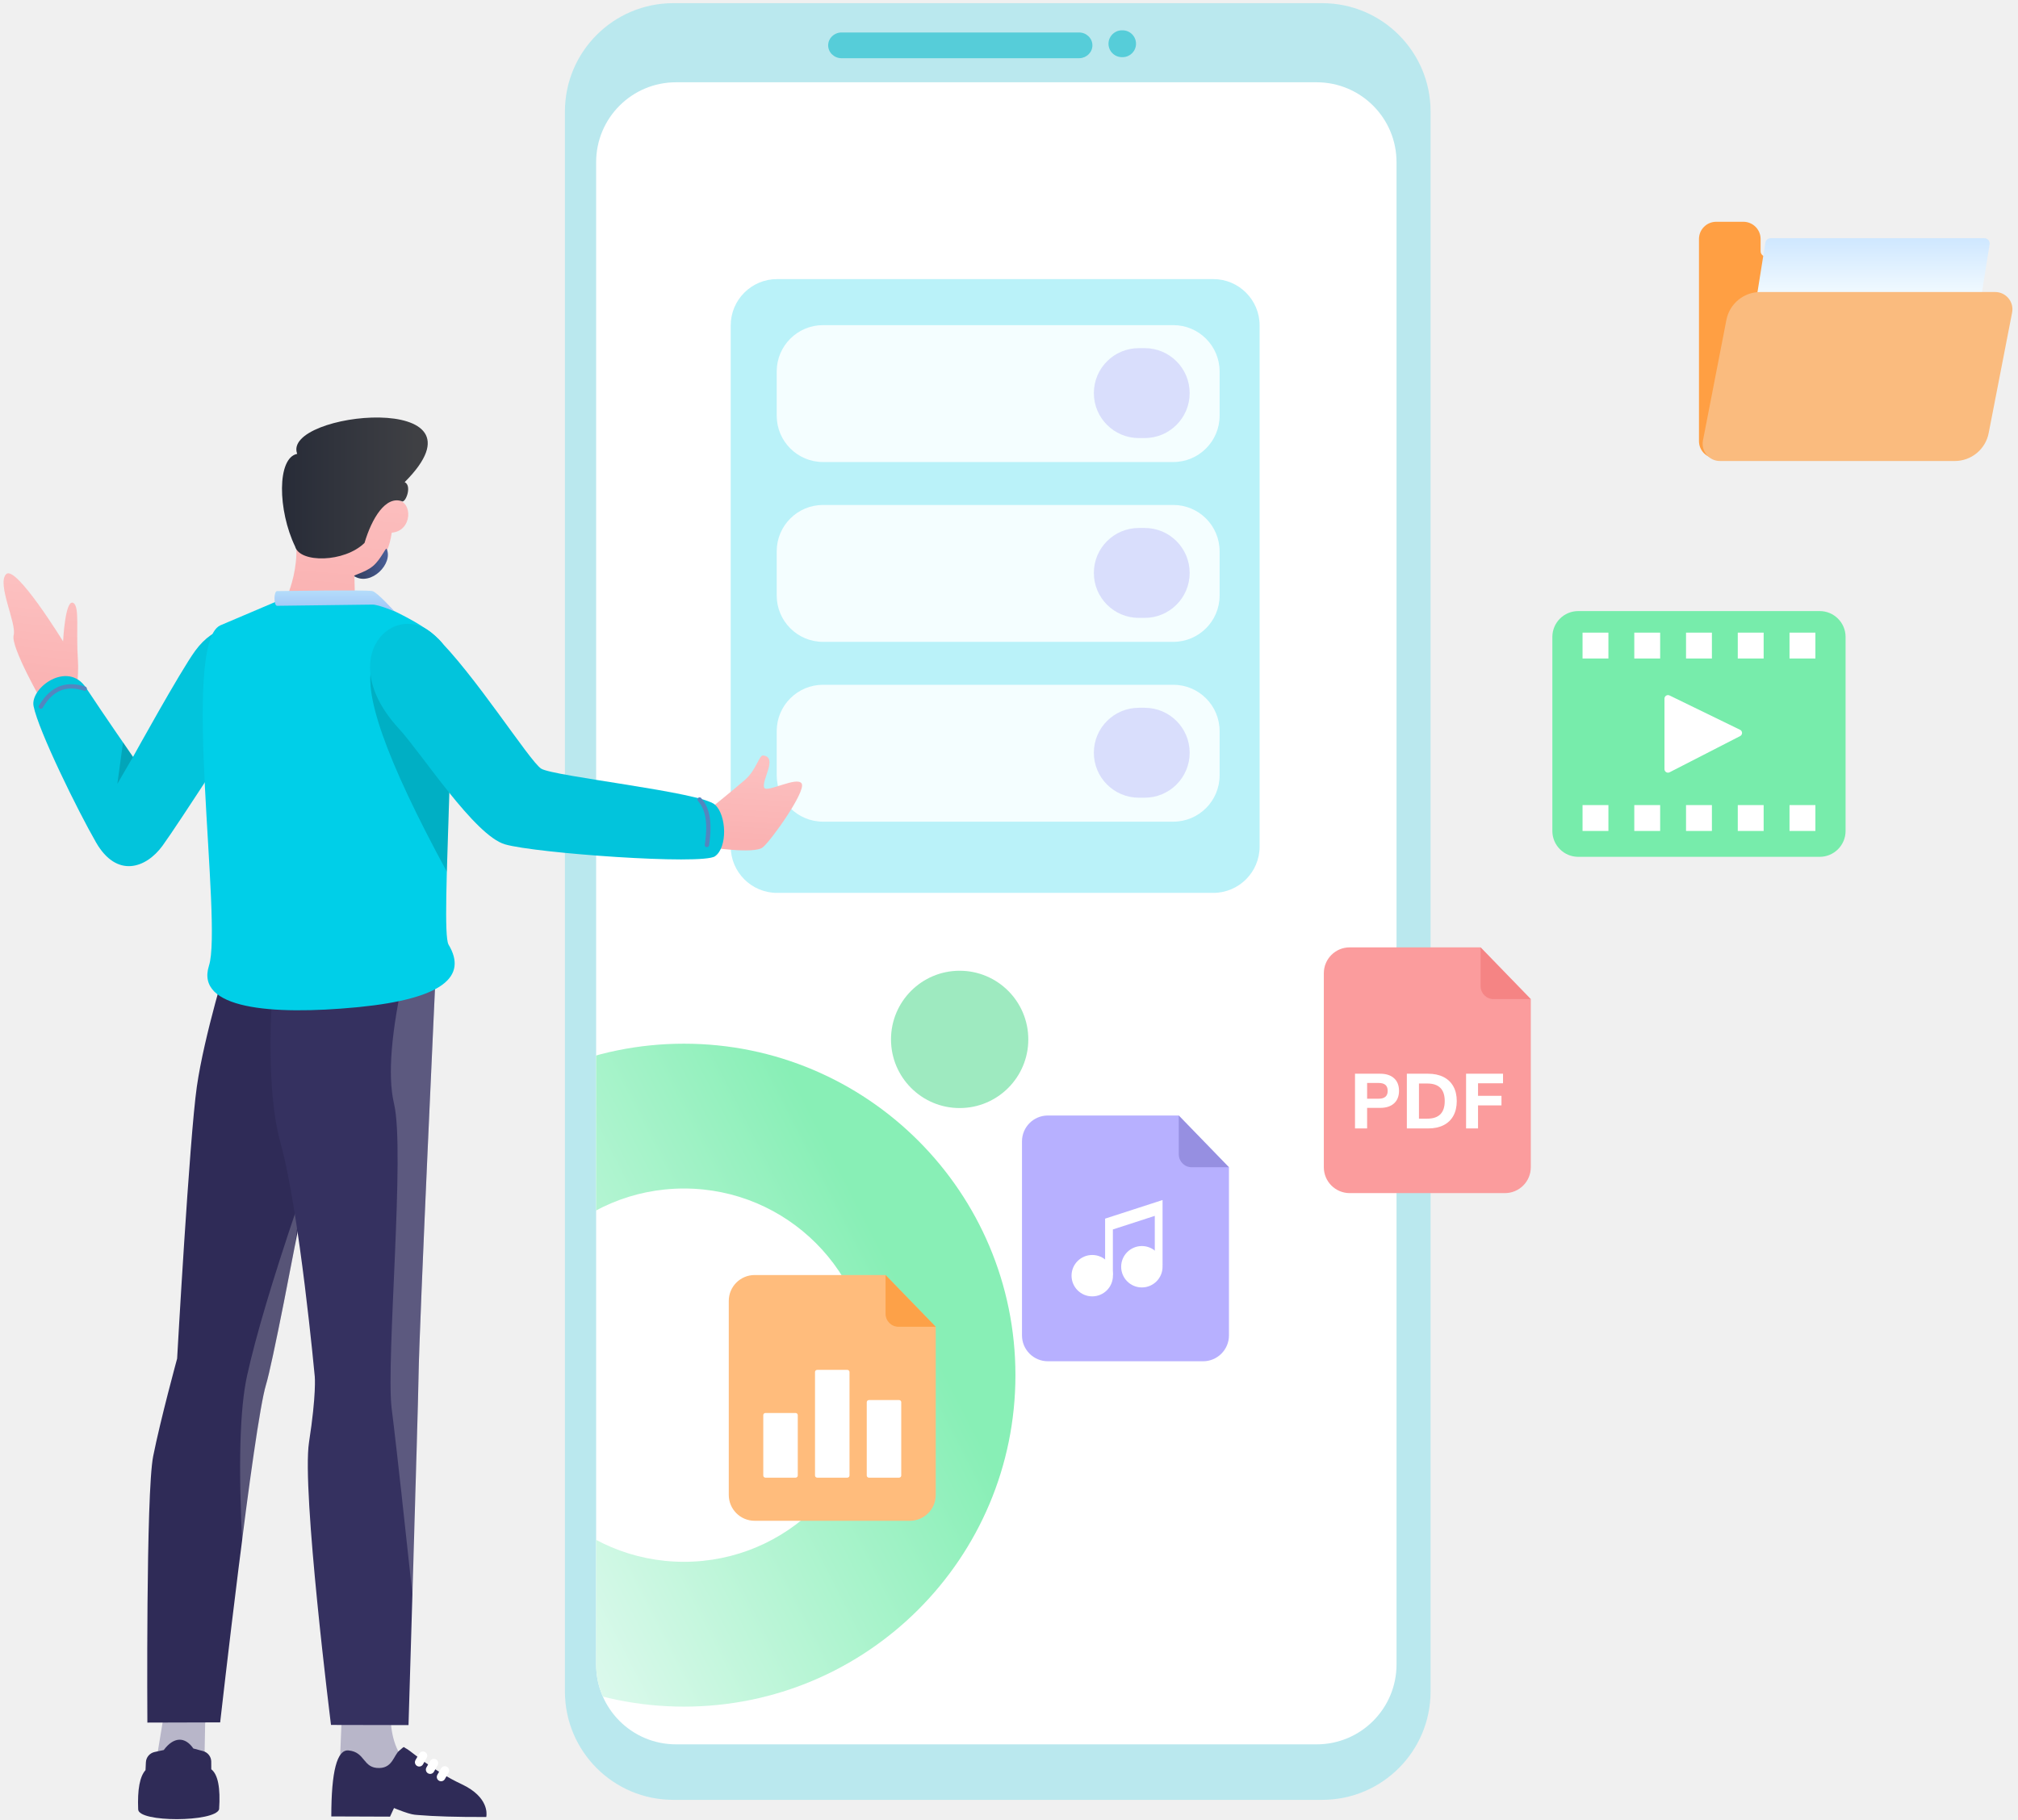
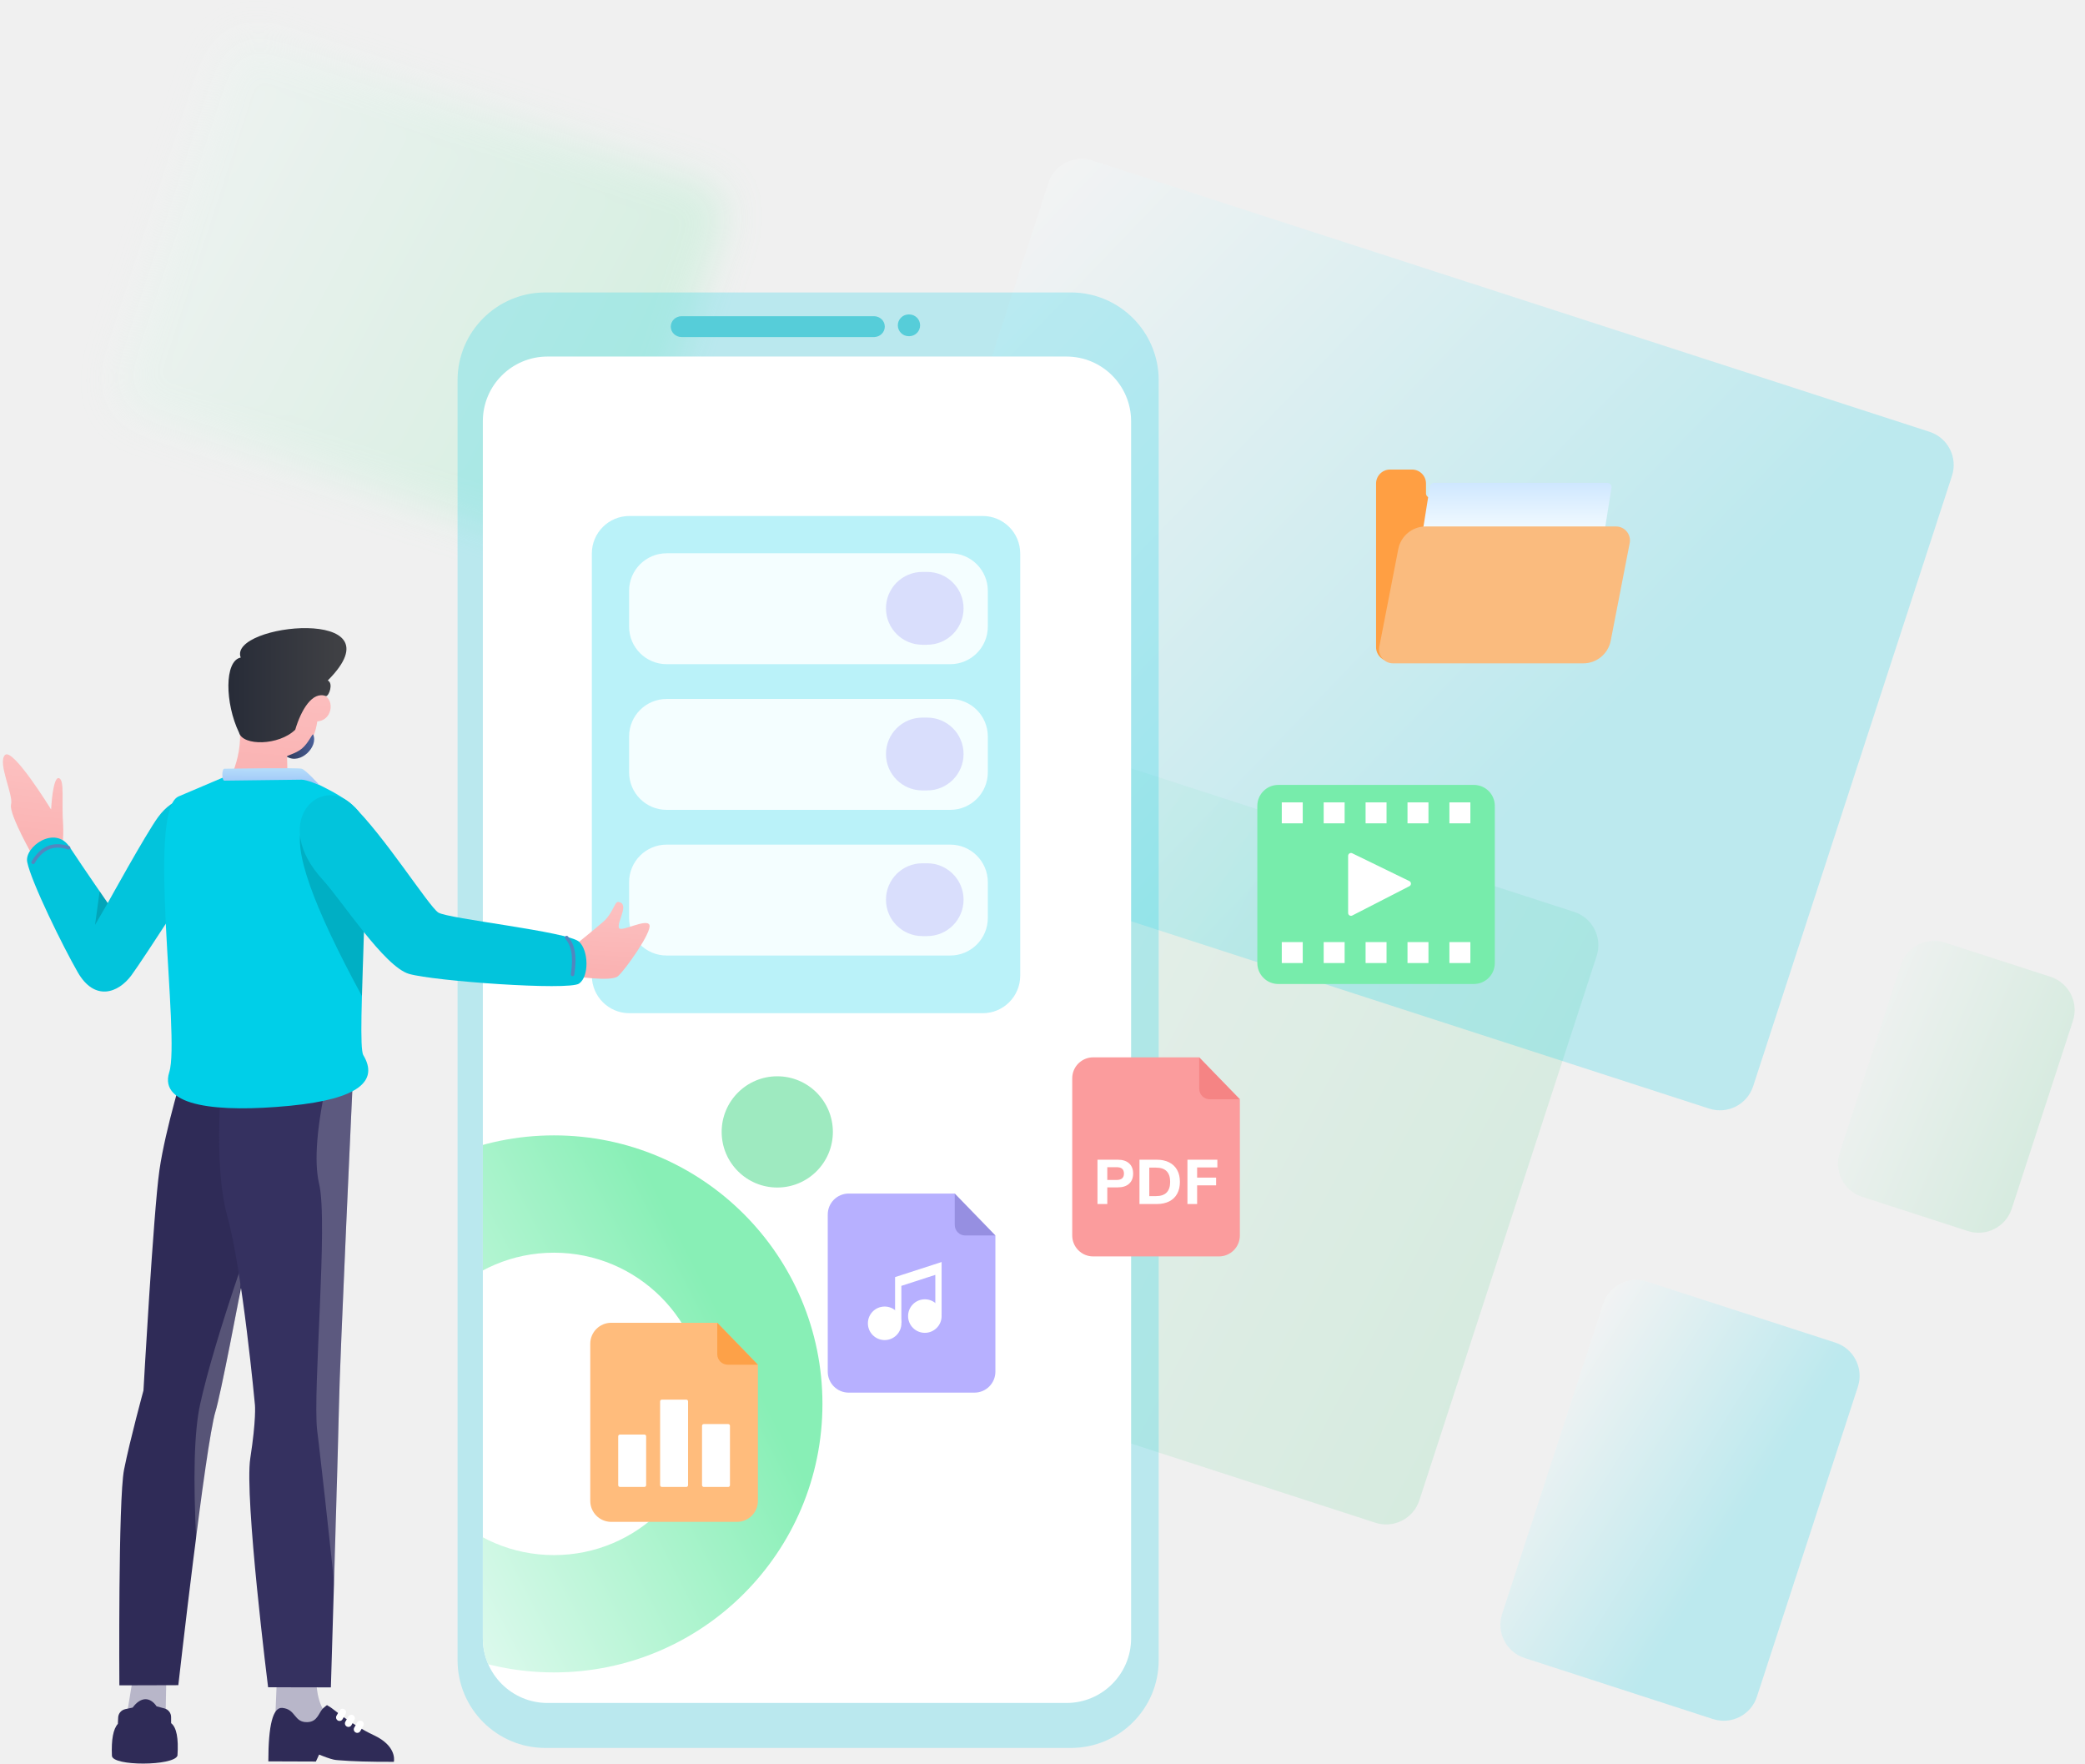
- <svg xmlns="http://www.w3.org/2000/svg" width="468" height="422" viewBox="0 0 468 422" fill="none">
-   <path fill-rule="evenodd" clip-rule="evenodd" d="M131.012 25.871C131.012 11.988 142.266 0.734 156.149 0.734H306.633C320.516 0.734 331.77 11.988 331.77 25.871V392.328C331.77 406.211 320.516 417.465 306.633 417.465H156.149C142.266 417.465 131.012 406.211 131.012 392.328V25.871Z" fill="#00CFE8" fill-opacity="0.225" />
-   <path fill-rule="evenodd" clip-rule="evenodd" d="M138.252 37.606C138.252 27.377 146.545 19.084 156.774 19.084H305.349C315.579 19.084 323.871 27.377 323.871 37.606V386.067C323.871 396.296 315.579 404.589 305.349 404.589H156.774C146.545 404.589 138.252 396.296 138.252 386.067V37.606Z" fill="white" />
-   <mask id="mask0_13_3485" style="mask-type:luminance" maskUnits="userSpaceOnUse" x="138" y="19" width="186" height="386">
-     <path fill-rule="evenodd" clip-rule="evenodd" d="M138.252 37.606C138.252 27.377 146.545 19.084 156.774 19.084H305.349C315.579 19.084 323.871 27.377 323.871 37.606V386.067C323.871 396.296 315.579 404.589 305.349 404.589H156.774C146.545 404.589 138.252 396.296 138.252 386.067V37.606Z" fill="white" />
-   </mask>
-   <g mask="url(#mask0_13_3485)">
-     <ellipse cx="222.556" cy="241.082" rx="15.921" ry="15.924" fill="#68DE9E" fill-opacity="0.642" />
-     <path fill-rule="evenodd" clip-rule="evenodd" d="M158.623 242.077C201.076 242.077 235.491 276.498 235.491 318.958C235.491 361.418 201.076 395.839 158.623 395.839C116.171 395.839 81.756 361.418 81.756 318.958C81.756 276.498 116.171 242.077 158.623 242.077ZM158.623 275.666C134.718 275.666 115.339 295.048 115.339 318.958C115.339 342.868 134.718 362.25 158.623 362.25C182.529 362.25 201.908 342.868 201.908 318.958C201.908 295.048 182.529 275.666 158.623 275.666Z" fill="url(#paint0_linear_13_3485)" />
+ <svg xmlns="http://www.w3.org/2000/svg" width="597" height="505" viewBox="0 0 597 505" fill="none">
+   <g id="Illustration">
+     <g id="Shape">
+       <path id="Rectangle" opacity="0.129" fill-rule="evenodd" clip-rule="evenodd" d="M224.05 198.13C225.759 192.885 231.393 190.014 236.641 191.715L450.751 261.103C456.011 262.807 458.889 268.456 457.176 273.713L406.404 429.567C404.696 434.813 399.061 437.684 393.813 435.983L179.703 366.595C174.444 364.89 171.565 359.241 173.278 353.984L224.05 198.13Z" fill="url(#paint0_linear_13_3478)" />
+       <path id="Rectangle_2" opacity="0.216" fill-rule="evenodd" clip-rule="evenodd" d="M300.198 52.366C301.907 47.12 307.541 44.25 312.79 45.95L552.488 123.631C557.747 125.335 560.626 130.984 558.913 136.241L501.983 311C500.274 316.246 494.64 319.116 489.392 317.416L249.693 239.735C244.434 238.031 241.555 232.382 243.268 227.125L300.198 52.366Z" fill="url(#paint1_linear_13_3478)" />
+       <g id="Rectangle_3" opacity="0.227" filter="url(#filter0_f_13_3478)">
+         <path fill-rule="evenodd" clip-rule="evenodd" d="M63.116 17.796C64.825 12.551 70.459 9.68 75.707 11.381L200.733 51.898C205.992 53.603 208.871 59.252 207.158 64.509L178.249 153.25C176.54 158.496 170.906 161.367 165.658 159.666L40.633 119.148C35.373 117.444 32.495 111.795 34.207 106.538L63.116 17.796Z" fill="url(#paint2_linear_13_3478)" />
+       </g>
+       <path id="Rectangle_4" opacity="0.216" fill-rule="evenodd" clip-rule="evenodd" d="M459.009 373.355C460.718 368.11 466.352 365.239 471.6 366.94L525.548 384.423C530.807 386.128 533.685 391.777 531.973 397.033L503.064 485.775C501.355 491.021 495.721 493.891 490.473 492.191L436.525 474.707C431.266 473.003 428.387 467.354 430.1 462.097L459.009 373.355Z" fill="url(#paint3_linear_13_3478)" />
+       <path id="Rectangle_5" opacity="0.129" fill-rule="evenodd" clip-rule="evenodd" d="M544.273 276.284C545.982 271.038 551.616 268.168 556.864 269.869L587.119 279.673C592.379 281.378 595.257 287.027 593.544 292.284L576.029 346.051C574.32 351.297 568.686 354.168 563.438 352.467L533.183 342.662C527.923 340.957 525.045 335.308 526.757 330.052L544.273 276.284Z" fill="url(#paint4_linear_13_3478)" />
+     </g>
+     <g id="Cloud Storage">
+       <g id="Phone1">
+         <path id="Rectangle_6" fill-rule="evenodd" clip-rule="evenodd" d="M131.012 108.871C131.012 94.988 142.266 83.734 156.149 83.734H306.633C320.516 83.734 331.77 94.988 331.77 108.871V475.328C331.77 489.211 320.516 500.465 306.633 500.465H156.149C142.266 500.465 131.012 489.211 131.012 475.328V108.871Z" fill="#00CFE8" fill-opacity="0.225" />
+         <g id="Group 52">
+           <path id="Rectangle_7" fill-rule="evenodd" clip-rule="evenodd" d="M138.252 120.606C138.252 110.377 146.545 102.084 156.774 102.084H305.349C315.579 102.084 323.871 110.377 323.871 120.606V469.067C323.871 479.296 315.579 487.589 305.349 487.589H156.774C146.545 487.589 138.252 479.296 138.252 469.067V120.606Z" fill="white" />
+           <mask id="mask0_13_3478" style="mask-type:luminance" maskUnits="userSpaceOnUse" x="138" y="102" width="186" height="386">
+             <path id="Rectangle_8" fill-rule="evenodd" clip-rule="evenodd" d="M138.252 120.606C138.252 110.377 146.545 102.084 156.774 102.084H305.349C315.579 102.084 323.871 110.377 323.871 120.606V469.067C323.871 479.296 315.579 487.589 305.349 487.589H156.774C146.545 487.589 138.252 479.296 138.252 469.067V120.606Z" fill="white" />
+           </mask>
+           <g mask="url(#mask0_13_3478)">
+             <ellipse id="Oval" cx="222.556" cy="324.082" rx="15.921" ry="15.924" fill="#68DE9E" fill-opacity="0.642" />
+             <path id="Oval_2" fill-rule="evenodd" clip-rule="evenodd" d="M158.623 325.077C201.076 325.077 235.491 359.498 235.491 401.958C235.491 444.418 201.076 478.839 158.623 478.839C116.171 478.839 81.756 444.418 81.756 401.958C81.756 359.498 116.171 325.077 158.623 325.077ZM158.623 358.666C134.718 358.666 115.339 378.048 115.339 401.958C115.339 425.868 134.718 445.25 158.623 445.25C182.529 445.25 201.908 425.868 201.908 401.958C201.908 378.048 182.529 358.666 158.623 358.666Z" fill="url(#paint5_linear_13_3478)" />
+           </g>
+         </g>
+         <path id="Path" d="M250.234 90.532C251.952 90.532 253.344 91.869 253.344 93.518C253.344 95.13 252.013 96.444 250.348 96.502L250.234 96.504H195.172C193.455 96.504 192.062 95.167 192.062 93.518C192.062 91.906 193.393 90.592 195.058 90.534L195.172 90.532H250.234Z" fill="#56CDD9" />
+         <path id="Path_2" d="M260.347 90.034C262.064 90.034 263.456 91.427 263.456 93.144C263.456 94.824 262.125 96.192 260.461 96.252L260.347 96.255H260.184C258.466 96.255 257.074 94.862 257.074 93.144C257.074 91.465 258.405 90.097 260.07 90.037L260.184 90.034H260.347Z" fill="#56CDD9" />
+       </g>
+       <g id="Group 28">
+         <path id="Rectangle_9" fill-rule="evenodd" clip-rule="evenodd" d="M307.012 308.734C307.012 305.42 309.698 302.734 313.012 302.734H343.376L355.012 314.734V353.734C355.012 357.048 352.325 359.734 349.012 359.734H313.012C309.698 359.734 307.012 357.048 307.012 353.734V308.734Z" fill="#FB9C9D" />
+         <path id="PDF" fill-rule="evenodd" clip-rule="evenodd" d="M317.052 344.734V339.964H320.076C321.456 339.964 322.53 339.616 323.298 338.92C324.066 338.224 324.45 337.252 324.45 336.004C324.45 334.756 324.066 333.784 323.298 333.088C322.53 332.392 321.456 332.044 320.076 332.044H314.244V344.734H317.052ZM319.716 337.84H317.052V334.186H319.716C320.424 334.186 320.952 334.336 321.3 334.636C321.648 334.936 321.822 335.398 321.822 336.022C321.822 337.234 321.12 337.84 319.716 337.84ZM331.2 344.734C332.592 344.734 333.786 344.482 334.782 343.978C335.778 343.474 336.537 342.745 337.059 341.791C337.581 340.837 337.842 339.7 337.842 338.38C337.842 337.06 337.578 335.926 337.05 334.978C336.522 334.03 335.76 333.304 334.764 332.8C333.768 332.296 332.58 332.044 331.2 332.044H326.268V344.734H331.2ZM331.002 342.466H329.076V334.312H331.002C333.702 334.312 335.052 335.668 335.052 338.38C335.052 341.104 333.702 342.466 331.002 342.466ZM342.774 344.734V339.388H348.21V337.174H342.774V334.258H348.57V332.044H340.002V344.734H342.774Z" fill="white" />
+         <path id="Path_3" opacity="0.34" d="M355.011 314.734H346.375C344.718 314.734 343.375 313.391 343.375 311.734V302.734L355.011 314.734Z" fill="#EA5455" />
+       </g>
+       <g id="Group 28_2">
+         <path id="Rectangle_10" fill-rule="evenodd" clip-rule="evenodd" d="M169.012 384.734C169.012 381.42 171.698 378.734 175.012 378.734H205.376L217.012 390.734V429.734C217.012 433.048 214.325 435.734 211.012 435.734H175.012C171.698 435.734 169.012 433.048 169.012 429.734V384.734Z" fill="#FFBC7C" />
+         <path id="Rectangle_11" fill-rule="evenodd" clip-rule="evenodd" d="M177.012 411.234C177.012 410.958 177.236 410.734 177.512 410.734H184.512C184.788 410.734 185.012 410.958 185.012 411.234V425.234C185.012 425.51 184.788 425.734 184.512 425.734H177.512C177.236 425.734 177.012 425.51 177.012 425.234V411.234Z" fill="white" />
+         <path id="Rectangle_12" fill-rule="evenodd" clip-rule="evenodd" d="M189.012 401.234C189.012 400.958 189.236 400.734 189.512 400.734H196.512C196.788 400.734 197.012 400.958 197.012 401.234V425.234C197.012 425.51 196.788 425.734 196.512 425.734H189.512C189.236 425.734 189.012 425.51 189.012 425.234V401.234Z" fill="white" />
+         <path id="Rectangle_13" fill-rule="evenodd" clip-rule="evenodd" d="M201.012 408.234C201.012 407.958 201.236 407.734 201.512 407.734H208.512C208.788 407.734 209.012 407.958 209.012 408.234V425.234C209.012 425.51 208.788 425.734 208.512 425.734H201.512C201.236 425.734 201.012 425.51 201.012 425.234V408.234Z" fill="white" />
+         <path id="Path_4" opacity="0.733" d="M217.011 390.734H208.375C206.718 390.734 205.375 389.391 205.375 387.734V378.734L217.011 390.734Z" fill="#FC9735" />
+       </g>
+       <g id="Group 28_3">
+         <path id="Rectangle_14" fill-rule="evenodd" clip-rule="evenodd" d="M237.012 347.734C237.012 344.42 239.698 341.734 243.012 341.734H273.376L285.012 353.734V392.734C285.012 396.048 282.325 398.734 279.012 398.734H243.012C239.698 398.734 237.012 396.048 237.012 392.734V347.734Z" fill="#B7B0FF" />
+         <g id="Group 31">
+           <circle id="Oval_3" cx="253.304" cy="378.884" r="4.8" fill="white" />
+           <circle id="Oval_4" cx="264.812" cy="376.812" r="4.8" fill="white" />
+           <path id="Path_5" fill-rule="evenodd" clip-rule="evenodd" d="M269.612 361.338V376.451H267.812L267.811 365.012L258.089 368.163V378.74H256.289L256.29 365.655L269.612 361.338Z" fill="white" />
+         </g>
+         <path id="Path_6" opacity="0.34" d="M285.011 353.734H276.375C274.718 353.734 273.375 352.391 273.375 350.734V341.734L285.011 353.734Z" fill="#564EA6" />
+       </g>
+       <g id="Group 73">
+         <path id="Rectangle_15" opacity="0.273" fill-rule="evenodd" clip-rule="evenodd" d="M292.121 158.486C292.121 152.548 287.307 147.734 281.369 147.734H180.214C174.276 147.734 169.462 152.548 169.462 158.486V279.347C169.462 285.285 174.276 290.099 180.214 290.099H281.369C287.307 290.099 292.121 285.285 292.121 279.347V158.486Z" fill="#00CFE8" />
+         <path id="Rectangle_16" fill-rule="evenodd" clip-rule="evenodd" d="M282.844 169.163C282.844 163.225 278.03 158.411 272.092 158.411H190.88C184.942 158.411 180.128 163.225 180.128 169.163V179.413C180.128 185.351 184.942 190.165 190.88 190.165H272.092C278.03 190.165 282.844 185.351 282.844 179.413V169.163Z" fill="#F4FEFF" />
+         <path id="Rectangle_17" fill-rule="evenodd" clip-rule="evenodd" d="M275.9 174.177C275.9 168.419 271.232 163.75 265.473 163.75H264.107C258.348 163.75 253.68 168.419 253.68 174.177C253.68 179.936 258.348 184.604 264.107 184.604H265.473C271.232 184.604 275.9 179.936 275.9 174.177Z" fill="#7367F0" fill-opacity="0.21" />
+         <path id="Rectangle_18" fill-rule="evenodd" clip-rule="evenodd" d="M282.844 210.872C282.844 204.934 278.03 200.12 272.092 200.12H190.88C184.942 200.12 180.128 204.934 180.128 210.872V221.122C180.128 227.06 184.942 231.874 190.88 231.874H272.092C278.03 231.874 282.844 227.06 282.844 221.122V210.872Z" fill="#F4FEFF" />
+         <path id="Rectangle_19" fill-rule="evenodd" clip-rule="evenodd" d="M275.9 215.886C275.9 210.127 271.232 205.458 265.473 205.458H264.107C258.348 205.458 253.68 210.127 253.68 215.886C253.68 221.644 258.348 226.313 264.107 226.313H265.473C271.232 226.313 275.9 221.644 275.9 215.886Z" fill="#7367F0" fill-opacity="0.21" />
+         <path id="Rectangle_20" fill-rule="evenodd" clip-rule="evenodd" d="M282.844 252.58C282.844 246.642 278.03 241.828 272.092 241.828H190.88C184.942 241.828 180.128 246.642 180.128 252.58V262.83C180.128 268.768 184.942 273.582 190.88 273.582H272.092C278.03 273.582 282.844 268.768 282.844 262.83V252.58Z" fill="#F4FEFF" />
+         <path id="Rectangle_21" fill-rule="evenodd" clip-rule="evenodd" d="M275.9 257.594C275.9 251.835 271.232 247.167 265.473 247.167H264.107C258.348 247.167 253.68 251.835 253.68 257.594C253.68 263.353 258.348 268.021 264.107 268.021H265.473C271.232 268.021 275.9 263.353 275.9 257.594Z" fill="#7367F0" fill-opacity="0.21" />
+       </g>
+       <g id="Group 37">
+         <path id="Rectangle_22" fill-rule="evenodd" clip-rule="evenodd" d="M394.012 138.44C394.012 136.231 395.803 134.44 398.012 134.44L404.307 134.44C406.516 134.44 408.307 136.231 408.307 138.44V141.274C408.307 141.947 408.853 142.493 409.526 142.493H454.938C457.147 142.493 458.938 144.284 458.938 146.493V185.307C458.938 187.516 457.147 189.307 454.938 189.307H398.012C395.803 189.307 394.012 187.516 394.012 185.307V138.44Z" fill="#FF9F43" />
+         <path id="Rectangle_23" fill-rule="evenodd" clip-rule="evenodd" d="M409.414 139.277C409.509 138.685 410.019 138.25 410.618 138.25H460.213C460.963 138.25 461.535 138.921 461.417 139.661L453.966 186.375C453.872 186.967 453.361 187.402 452.762 187.402H403.167C402.417 187.402 401.845 186.731 401.963 185.991L409.414 139.277Z" fill="url(#paint6_linear_13_3478)" />
+         <path id="Rectangle_24" fill-rule="evenodd" clip-rule="evenodd" d="M462.706 150.732C465.221 150.732 467.113 153.027 466.633 155.496L461.197 183.453C460.466 187.212 457.173 189.926 453.344 189.926H398.864C396.349 189.926 394.458 187.632 394.938 185.163L400.374 157.206C401.105 153.446 404.397 150.732 408.227 150.732L462.706 150.732Z" fill="#FABB7E" />
+       </g>
+       <g id="Group 28_4">
+         <path id="Rectangle_25" fill-rule="evenodd" clip-rule="evenodd" d="M360.012 230.734C360.012 227.42 362.698 224.734 366.012 224.734H422.012C425.325 224.734 428.012 227.42 428.012 230.734V275.734C428.012 279.048 425.325 281.734 422.012 281.734H366.012C362.698 281.734 360.012 279.048 360.012 275.734V230.734Z" fill="#77ECAB" />
+         <path id="Path 6" fill-rule="evenodd" clip-rule="evenodd" d="M387.186 244.306C386.643 244.042 386.012 244.437 386.012 245.04V261.397C386.012 262.008 386.658 262.403 387.201 262.124L403.559 253.729C404.157 253.422 404.148 252.563 403.543 252.269L387.186 244.306Z" fill="white" />
+         <rect id="Rectangle_26" x="367.012" y="229.734" width="6" height="6" fill="white" />
+         <rect id="Rectangle_27" x="379.012" y="229.734" width="6" height="6" fill="white" />
+         <rect id="Rectangle_28" x="391.012" y="229.734" width="6" height="6" fill="white" />
+         <rect id="Rectangle_29" x="403.012" y="229.734" width="6" height="6" fill="white" />
+         <rect id="Rectangle_30" x="415.012" y="229.734" width="6" height="6" fill="white" />
+         <rect id="Rectangle_31" x="367.012" y="269.734" width="6" height="6" fill="white" />
+         <rect id="Rectangle_32" x="379.012" y="269.734" width="6" height="6" fill="white" />
+         <rect id="Rectangle_33" x="391.012" y="269.734" width="6" height="6" fill="white" />
+         <rect id="Rectangle_34" x="403.012" y="269.734" width="6" height="6" fill="white" />
+         <rect id="Rectangle_35" x="415.012" y="269.734" width="6" height="6" fill="white" />
+       </g>
+       <g id="Men3.6">
+         <g id="RLeg">
+           <path id="Path_7" fill-rule="evenodd" clip-rule="evenodd" d="M38.427 478.192L34.823 499.949L47.252 499.882L47.672 477.851L38.427 478.192Z" fill="#B8B6C9" />
+           <path id="Path_8" fill-rule="evenodd" clip-rule="evenodd" d="M33.836 491.736L33.748 493.569C32.421 495.036 31.853 498.069 32.046 502.667C32.046 505.743 49.827 505.651 50.814 502.667C51.151 497.676 50.546 494.578 49 493.373L48.99 491.602C48.984 490.454 48.207 489.452 47.092 489.153L44.841 488.551C42.899 485.728 40.253 485.828 37.985 488.904L35.853 489.365C34.719 489.61 33.891 490.583 33.836 491.736Z" fill="#2F2B57" />
+           <path id="Path_9" fill-rule="evenodd" clip-rule="evenodd" d="M80.578 306.683C80.578 306.683 64.508 394.963 61.691 404.156C58.873 413.349 51.058 482.494 51.058 482.494L34.178 482.542C34.178 482.542 33.819 429.315 35.524 420.761C37.229 412.207 41.078 398.118 41.078 398.118C41.078 398.118 43.938 346.973 45.648 335.042C47.359 323.112 52.85 305.428 52.85 305.428L80.578 306.683Z" fill="#2F2B57" />
+           <path id="Path_10" fill-rule="evenodd" clip-rule="evenodd" d="M68.348 372.171L69.891 360.155L68.762 363.463C63.145 380.037 59.325 392.903 57.303 402.06C55.602 409.766 55.245 423.069 56.23 441.971L57.351 432.709C58.967 419.593 60.538 408.082 61.649 404.298L61.758 403.93C62.802 400.336 65.403 387.445 68.348 372.171Z" fill="white" fill-opacity="0.192" />
+         </g>
+         <g id="LLeg">
+           <path id="Path_11" fill-rule="evenodd" clip-rule="evenodd" d="M79.253 481.284L90.597 481.36L90.6 481.678C90.638 483.24 91.063 490.13 95.618 492.775L96.527 493.312C101.656 496.385 108.752 501.328 108.752 501.328L78.387 502.36L79.253 481.284Z" fill="#B8B6C9" />
+           <path id="Path_12" fill-rule="evenodd" clip-rule="evenodd" d="M80.823 489.001C78.163 488.756 76.833 493.858 76.833 504.307L90.451 504.357L91.374 502.36L92.241 502.709C94.087 503.434 95.399 503.835 96.175 503.91L96.896 503.976C100.714 504.306 106.005 504.46 112.77 504.439L112.792 504.323C112.907 503.614 113.21 499.834 107.33 496.96L107.054 496.828C100.35 493.687 95.439 489.251 94.378 488.661L94.326 488.634C93.376 488.167 93.996 487.902 92.646 489.001C91.296 490.099 91.074 492.987 88.016 493.077C84.079 493.194 84.812 489.368 80.823 489.001Z" fill="#2F2B57" />
+           <path id="Path_13" fill-rule="evenodd" clip-rule="evenodd" d="M65.103 348.29C69.454 363.979 73 402.289 73 402.289C73 402.289 73.401 406.325 71.667 417.505C69.934 428.686 76.764 483.087 76.764 483.087L94.74 483.124C94.74 483.124 96.957 410.04 97.062 402.354C97.226 390.369 101.113 307.273 101.113 307.273L63.727 306.422C63.727 306.422 60.752 332.602 65.103 348.29Z" fill="#353160" />
+           <path id="Path_14" fill-rule="evenodd" clip-rule="evenodd" d="M91.316 338.72L91.386 339.027C93.969 349.887 89.54 398.015 90.801 409.458L91.303 413.552C92.179 420.91 93.662 434.323 95.752 453.791L96.206 437.495C96.622 422.009 96.975 407.437 97.052 403.005L97.062 402.354C97.226 390.369 101.113 307.273 101.113 307.273L94.119 307.115L93.813 308.459C90.726 322.228 89.893 332.315 91.316 338.72Z" fill="white" fill-opacity="0.192" />
+           <path id="Path 47" d="M97.225 491.736L98.086 490.243" stroke="white" stroke-width="2" stroke-linecap="round" />
+           <path id="Path 47_2" d="M99.763 493.443L100.623 491.95" stroke="white" stroke-width="2" stroke-linecap="round" />
+           <path id="Path 47_3" d="M102.298 495.149L103.158 493.656" stroke="white" stroke-width="2" stroke-linecap="round" />
+         </g>
+         <g id="Head">
+           <path id="Path_15" fill-rule="evenodd" clip-rule="evenodd" d="M91.978 198.904C95.883 199.33 95.606 206.19 90.853 206.548C89.881 213.161 86.416 216.312 82.192 216.676L82.427 226.679L63.742 226.668C63.742 226.668 69.004 219.602 68.741 209.928C68.479 200.255 68.917 191.167 68.917 191.167L93.118 191.601L91.978 198.904Z" fill="url(#paint7_linear_13_3478)" />
+           <path id="Path_16" fill-rule="evenodd" clip-rule="evenodd" d="M93.851 194.829C95.535 195.641 94.195 199.314 93.342 199.314C89.431 197.769 86.188 203.334 84.54 208.923C79.858 213.513 69.515 213.614 68.446 209.775C64.401 201.366 64.202 189.208 68.923 188.269C65.217 178.498 115.267 173.386 93.851 194.829Z" fill="url(#paint8_linear_13_3478)" />
+           <path id="Path 45" fill-rule="evenodd" clip-rule="evenodd" d="M89.671 210.295C89.479 209.874 88.333 212.758 86.48 214.304C84.562 215.904 81.684 216.373 82.191 216.676C86.081 219.005 91.237 213.728 89.671 210.295Z" fill="url(#paint9_linear_13_3478)" />
+         </g>
+         <g id="Group 9">
+           <path id="Path_17" fill-rule="evenodd" clip-rule="evenodd" d="M17.512 245.307C17.512 245.307 18.332 239.779 18.072 236.142C17.59 229.416 18.512 223.741 17.022 222.859C15.112 221.727 14.634 231.77 14.634 231.77C14.634 231.77 3.723 214.009 1.448 216.155C-0.826 218.3 3.919 227.634 3.166 230.333C2.414 233.031 9.932 246.085 9.932 246.085L17.512 245.307Z" fill="url(#paint10_linear_13_3478)" />
+           <path id="Path_18" fill-rule="evenodd" clip-rule="evenodd" d="M57.846 248.5C57.846 248.5 41.319 274.206 37.668 279.192C33.838 284.42 27.074 286.735 22.274 278.395C18.029 271.016 8.938 252.539 7.788 246.795C6.93 242.51 15.722 236.122 19.947 242.526C24.173 248.929 30.846 258.558 30.846 258.558C30.846 258.558 41.82 238.677 45.241 233.986C54.467 221.335 68.524 232.695 57.846 248.5Z" fill="#02C4DC" />
+           <path id="Path_19" fill-rule="evenodd" clip-rule="evenodd" d="M30.846 258.558L27.214 264.81L28.538 255.16L30.846 258.558Z" fill="black" fill-opacity="0.16" />
+           <path id="Path 54" d="M19.64 242.733C15.8 241.519 12.284 242.165 9.479 246.89" stroke="#5386BF" stroke-linecap="round" />
+         </g>
+         <g id="Group 17">
+           <path id="Path_20" fill-rule="evenodd" clip-rule="evenodd" d="M65.766 221.805L85.073 221.93L85.864 222.248C89.049 223.554 100.877 228.64 103.08 232.995C106.762 240.273 101.911 298.58 104.026 302.099C108.487 309.521 102.66 314.64 83.296 316.576L82.705 316.634C62.869 318.525 45.271 316.976 48.465 306.971C51.659 296.965 41.886 232.518 51.05 228.066L65.766 221.805Z" fill="#00CFE8" />
+           <path id="Path_21" fill-rule="evenodd" clip-rule="evenodd" d="M86.589 236.572C83.728 242.799 89.41 259.004 103.633 285.187L103.809 279.338C104.274 264.738 104.958 246.941 104.099 237.985C95.116 231.186 89.279 230.715 86.589 236.572Z" fill="black" fill-opacity="0.16" />
+           <path id="Rectangle_36" fill-rule="evenodd" clip-rule="evenodd" d="M86.372 220.096C85.171 219.768 65.058 220.096 64.259 220.096C63.46 220.096 63.46 223.514 64.259 223.514C64.748 223.514 70.986 223.421 86.374 223.234C87.762 223.218 91.467 224.788 91.467 224.788C91.467 224.788 87.573 220.424 86.372 220.096Z" fill="url(#paint11_linear_13_3478)" />
+         </g>
+         <g id="Group 8">
+           <path id="Path_22" fill-rule="evenodd" clip-rule="evenodd" d="M164.396 279.495C164.396 279.495 174.926 281.166 176.912 279.524C178.898 277.883 186.81 266.723 185.946 264.802C185.082 262.882 177.863 266.943 177.248 265.722C176.457 264.153 180.539 258.557 176.962 258.231C176.041 258.146 175.39 261.591 172.796 263.86C170.203 266.13 163.942 271.163 163.942 271.163L164.396 279.495Z" fill="url(#paint12_linear_13_3478)" />
+           <path id="Path_23" fill-rule="evenodd" clip-rule="evenodd" d="M100.761 230.365C109.861 239.024 122.745 259.47 125.491 261.271C128.236 263.073 162.58 266.706 165.814 269.639C168.515 272.088 168.758 279.542 165.814 281.61C162.869 283.677 124.202 280.905 117.11 278.839C110.018 276.773 97.871 257.84 92.445 251.93C77.271 235.403 91.661 221.707 100.761 230.365Z" fill="#02C4DC" />
+           <path id="Path 53" d="M162.242 268.438C163.942 270.428 164.8 273.327 163.942 278.991" stroke="#5386BF" stroke-linecap="round" />
+         </g>
+       </g>
+     </g>
  </g>
-   <path d="M250.234 7.532C251.952 7.532 253.344 8.869 253.344 10.518C253.344 12.13 252.013 13.444 250.348 13.502L250.234 13.504H195.172C193.455 13.504 192.062 12.167 192.062 10.518C192.062 8.906 193.393 7.592 195.058 7.534L195.172 7.532H250.234Z" fill="#56CDD9" />
-   <path d="M260.347 7.034C262.064 7.034 263.456 8.427 263.456 10.145C263.456 11.824 262.125 13.193 260.461 13.252L260.347 13.255H260.184C258.466 13.255 257.074 11.862 257.074 10.145C257.074 8.465 258.405 7.096 260.07 7.036L260.184 7.034H260.347Z" fill="#56CDD9" />
-   <path fill-rule="evenodd" clip-rule="evenodd" d="M307.012 225.734C307.012 222.42 309.698 219.734 313.012 219.734H343.376L355.012 231.734V270.734C355.012 274.048 352.325 276.734 349.012 276.734H313.012C309.698 276.734 307.012 274.048 307.012 270.734V225.734Z" fill="#FB9C9D" />
-   <path fill-rule="evenodd" clip-rule="evenodd" d="M317.052 261.734V256.964H320.076C321.456 256.964 322.53 256.616 323.298 255.92C324.066 255.224 324.45 254.252 324.45 253.004C324.45 251.756 324.066 250.784 323.298 250.088C322.53 249.392 321.456 249.044 320.076 249.044H314.244V261.734H317.052ZM319.716 254.84H317.052V251.186H319.716C320.424 251.186 320.952 251.336 321.3 251.636C321.648 251.936 321.822 252.398 321.822 253.022C321.822 254.234 321.12 254.84 319.716 254.84ZM331.2 261.734C332.592 261.734 333.786 261.482 334.782 260.978C335.778 260.474 336.537 259.745 337.059 258.791C337.581 257.837 337.842 256.7 337.842 255.38C337.842 254.06 337.578 252.926 337.05 251.978C336.522 251.03 335.76 250.304 334.764 249.8C333.768 249.296 332.58 249.044 331.2 249.044H326.268V261.734H331.2ZM331.002 259.466H329.076V251.312H331.002C333.702 251.312 335.052 252.668 335.052 255.38C335.052 258.104 333.702 259.466 331.002 259.466ZM342.774 261.734V256.388H348.21V254.174H342.774V251.258H348.57V249.044H340.002V261.734H342.774Z" fill="white" />
-   <path opacity="0.34" d="M355.011 231.734H346.375C344.718 231.734 343.375 230.391 343.375 228.734V219.734L355.011 231.734Z" fill="#EA5455" />
-   <path fill-rule="evenodd" clip-rule="evenodd" d="M169.012 301.734C169.012 298.42 171.698 295.734 175.012 295.734H205.376L217.012 307.734V346.734C217.012 350.048 214.325 352.734 211.012 352.734H175.012C171.698 352.734 169.012 350.048 169.012 346.734V301.734Z" fill="#FFBC7C" />
-   <path fill-rule="evenodd" clip-rule="evenodd" d="M177.012 328.234C177.012 327.958 177.236 327.734 177.512 327.734H184.512C184.788 327.734 185.012 327.958 185.012 328.234V342.234C185.012 342.51 184.788 342.734 184.512 342.734H177.512C177.236 342.734 177.012 342.51 177.012 342.234V328.234Z" fill="white" />
-   <path fill-rule="evenodd" clip-rule="evenodd" d="M189.012 318.234C189.012 317.958 189.236 317.734 189.512 317.734H196.512C196.788 317.734 197.012 317.958 197.012 318.234V342.234C197.012 342.51 196.788 342.734 196.512 342.734H189.512C189.236 342.734 189.012 342.51 189.012 342.234V318.234Z" fill="white" />
-   <path fill-rule="evenodd" clip-rule="evenodd" d="M201.012 325.234C201.012 324.958 201.236 324.734 201.512 324.734H208.512C208.788 324.734 209.012 324.958 209.012 325.234V342.234C209.012 342.51 208.788 342.734 208.512 342.734H201.512C201.236 342.734 201.012 342.51 201.012 342.234V325.234Z" fill="white" />
-   <path opacity="0.733" d="M217.011 307.734H208.375C206.718 307.734 205.375 306.391 205.375 304.734V295.734L217.011 307.734Z" fill="#FC9735" />
-   <path fill-rule="evenodd" clip-rule="evenodd" d="M237.012 264.734C237.012 261.42 239.698 258.734 243.012 258.734H273.376L285.012 270.734V309.734C285.012 313.048 282.325 315.734 279.012 315.734H243.012C239.698 315.734 237.012 313.048 237.012 309.734V264.734Z" fill="#B7B0FF" />
-   <circle cx="253.304" cy="295.884" r="4.8" fill="white" />
-   <circle cx="264.812" cy="293.812" r="4.8" fill="white" />
-   <path fill-rule="evenodd" clip-rule="evenodd" d="M269.612 278.338V293.451H267.812L267.811 282.012L258.089 285.163V295.74H256.289L256.29 282.655L269.612 278.338Z" fill="white" />
-   <path opacity="0.34" d="M285.011 270.734H276.375C274.718 270.734 273.375 269.391 273.375 267.734V258.734L285.011 270.734Z" fill="#564EA6" />
-   <path opacity="0.273" fill-rule="evenodd" clip-rule="evenodd" d="M292.121 75.486C292.121 69.548 287.307 64.734 281.369 64.734H180.214C174.276 64.734 169.462 69.548 169.462 75.486V196.347C169.462 202.285 174.276 207.099 180.214 207.099H281.369C287.307 207.099 292.121 202.285 292.121 196.347V75.486Z" fill="#00CFE8" />
-   <path fill-rule="evenodd" clip-rule="evenodd" d="M282.844 86.163C282.844 80.225 278.03 75.411 272.092 75.411H190.88C184.942 75.411 180.128 80.225 180.128 86.163V96.413C180.128 102.351 184.942 107.165 190.88 107.165H272.092C278.03 107.165 282.844 102.351 282.844 96.413V86.163Z" fill="#F4FEFF" />
-   <path fill-rule="evenodd" clip-rule="evenodd" d="M275.9 91.177C275.9 85.419 271.232 80.75 265.473 80.75H264.107C258.348 80.75 253.68 85.419 253.68 91.177C253.68 96.936 258.348 101.604 264.107 101.604H265.473C271.232 101.604 275.9 96.936 275.9 91.177Z" fill="#7367F0" fill-opacity="0.21" />
-   <path fill-rule="evenodd" clip-rule="evenodd" d="M282.844 127.872C282.844 121.934 278.03 117.12 272.092 117.12H190.88C184.942 117.12 180.128 121.934 180.128 127.872V138.122C180.128 144.06 184.942 148.874 190.88 148.874H272.092C278.03 148.874 282.844 144.06 282.844 138.122V127.872Z" fill="#F4FEFF" />
-   <path fill-rule="evenodd" clip-rule="evenodd" d="M275.9 132.886C275.9 127.127 271.232 122.458 265.473 122.458H264.107C258.348 122.458 253.68 127.127 253.68 132.886C253.68 138.644 258.348 143.313 264.107 143.313H265.473C271.232 143.313 275.9 138.644 275.9 132.886Z" fill="#7367F0" fill-opacity="0.21" />
-   <path fill-rule="evenodd" clip-rule="evenodd" d="M282.844 169.58C282.844 163.642 278.03 158.828 272.092 158.828H190.88C184.942 158.828 180.128 163.642 180.128 169.58V179.83C180.128 185.768 184.942 190.582 190.88 190.582H272.092C278.03 190.582 282.844 185.768 282.844 179.83V169.58Z" fill="#F4FEFF" />
-   <path fill-rule="evenodd" clip-rule="evenodd" d="M275.9 174.594C275.9 168.835 271.232 164.167 265.473 164.167H264.107C258.348 164.167 253.68 168.835 253.68 174.594C253.68 180.353 258.348 185.021 264.107 185.021H265.473C271.232 185.021 275.9 180.353 275.9 174.594Z" fill="#7367F0" fill-opacity="0.21" />
-   <path fill-rule="evenodd" clip-rule="evenodd" d="M394.012 55.44C394.012 53.231 395.803 51.44 398.012 51.44L404.307 51.44C406.516 51.44 408.307 53.231 408.307 55.44V58.274C408.307 58.947 408.853 59.493 409.526 59.493H454.938C457.147 59.493 458.938 61.284 458.938 63.493V102.307C458.938 104.516 457.147 106.307 454.938 106.307H398.012C395.803 106.307 394.012 104.516 394.012 102.307V55.44Z" fill="#FF9F43" />
-   <path fill-rule="evenodd" clip-rule="evenodd" d="M409.414 56.277C409.509 55.685 410.019 55.25 410.618 55.25H460.213C460.963 55.25 461.535 55.921 461.417 56.661L453.966 103.375C453.872 103.967 453.361 104.402 452.762 104.402H403.167C402.417 104.402 401.845 103.731 401.963 102.991L409.414 56.277Z" fill="url(#paint1_linear_13_3485)" />
-   <path fill-rule="evenodd" clip-rule="evenodd" d="M462.706 67.732C465.221 67.732 467.113 70.027 466.633 72.496L461.197 100.453C460.466 104.212 457.173 106.926 453.344 106.926H398.864C396.349 106.926 394.458 104.632 394.938 102.163L400.374 74.206C401.105 70.446 404.397 67.732 408.227 67.732L462.706 67.732Z" fill="#FABB7E" />
-   <path fill-rule="evenodd" clip-rule="evenodd" d="M360.012 147.734C360.012 144.42 362.698 141.734 366.012 141.734H422.012C425.325 141.734 428.012 144.42 428.012 147.734V192.734C428.012 196.048 425.325 198.734 422.012 198.734H366.012C362.698 198.734 360.012 196.048 360.012 192.734V147.734Z" fill="#77ECAB" />
-   <path fill-rule="evenodd" clip-rule="evenodd" d="M387.186 161.306C386.643 161.042 386.012 161.437 386.012 162.04V178.397C386.012 179.008 386.658 179.403 387.201 179.124L403.559 170.729C404.157 170.422 404.148 169.563 403.543 169.269L387.186 161.306Z" fill="white" />
-   <rect x="367.012" y="146.734" width="6" height="6" fill="white" />
-   <rect x="379.012" y="146.734" width="6" height="6" fill="white" />
-   <rect x="391.012" y="146.734" width="6" height="6" fill="white" />
-   <rect x="403.012" y="146.734" width="6" height="6" fill="white" />
-   <rect x="415.012" y="146.734" width="6" height="6" fill="white" />
-   <rect x="367.012" y="186.734" width="6" height="6" fill="white" />
-   <rect x="379.012" y="186.734" width="6" height="6" fill="white" />
-   <rect x="391.012" y="186.734" width="6" height="6" fill="white" />
-   <rect x="403.012" y="186.734" width="6" height="6" fill="white" />
-   <rect x="415.012" y="186.734" width="6" height="6" fill="white" />
-   <path fill-rule="evenodd" clip-rule="evenodd" d="M38.427 395.192L34.823 416.949L47.252 416.882L47.672 394.851L38.427 395.192Z" fill="#B8B6C9" />
-   <path fill-rule="evenodd" clip-rule="evenodd" d="M33.836 408.736L33.748 410.569C32.421 412.036 31.853 415.069 32.046 419.667C32.046 422.743 49.827 422.651 50.814 419.667C51.151 414.676 50.546 411.578 49 410.373L48.99 408.602C48.984 407.454 48.207 406.452 47.092 406.153L44.841 405.551C42.899 402.728 40.253 402.828 37.985 405.904L35.853 406.365C34.719 406.61 33.891 407.583 33.836 408.736Z" fill="#2F2B57" />
-   <path fill-rule="evenodd" clip-rule="evenodd" d="M80.578 223.683C80.578 223.683 64.508 311.963 61.691 321.156C58.873 330.349 51.058 399.494 51.058 399.494L34.178 399.542C34.178 399.542 33.819 346.315 35.524 337.761C37.229 329.207 41.078 315.118 41.078 315.118C41.078 315.118 43.938 263.973 45.648 252.042C47.359 240.112 52.85 222.428 52.85 222.428L80.578 223.683Z" fill="#2F2B57" />
-   <path fill-rule="evenodd" clip-rule="evenodd" d="M68.348 289.171L69.891 277.155L68.762 280.463C63.145 297.037 59.325 309.903 57.303 319.06C55.602 326.766 55.245 340.069 56.23 358.971L57.351 349.709C58.967 336.593 60.538 325.082 61.649 321.298L61.758 320.93C62.802 317.336 65.403 304.445 68.348 289.171Z" fill="white" fill-opacity="0.192" />
-   <path fill-rule="evenodd" clip-rule="evenodd" d="M79.253 398.284L90.597 398.36L90.6 398.678C90.638 400.24 91.063 407.13 95.618 409.775L96.527 410.312C101.656 413.385 108.752 418.328 108.752 418.328L78.387 419.36L79.253 398.284Z" fill="#B8B6C9" />
-   <path fill-rule="evenodd" clip-rule="evenodd" d="M80.823 406.001C78.163 405.756 76.833 410.858 76.833 421.307L90.451 421.357L91.374 419.36L92.241 419.709C94.087 420.434 95.399 420.835 96.175 420.91L96.896 420.976C100.714 421.306 106.005 421.46 112.77 421.439L112.792 421.323C112.907 420.614 113.21 416.834 107.33 413.96L107.054 413.828C100.35 410.687 95.439 406.251 94.378 405.661L94.326 405.634C93.376 405.167 93.996 404.902 92.646 406.001C91.296 407.099 91.074 409.987 88.016 410.077C84.079 410.194 84.812 406.368 80.823 406.001Z" fill="#2F2B57" />
-   <path fill-rule="evenodd" clip-rule="evenodd" d="M65.103 265.29C69.454 280.979 73 319.289 73 319.289C73 319.289 73.401 323.325 71.667 334.505C69.934 345.686 76.764 400.087 76.764 400.087L94.74 400.124C94.74 400.124 96.957 327.04 97.062 319.354C97.226 307.369 101.113 224.273 101.113 224.273L63.727 223.422C63.727 223.422 60.752 249.602 65.103 265.29Z" fill="#353160" />
-   <path fill-rule="evenodd" clip-rule="evenodd" d="M91.316 255.72L91.386 256.027C93.969 266.887 89.54 315.015 90.801 326.458L91.303 330.552C92.179 337.91 93.662 351.323 95.752 370.791L96.206 354.495C96.622 339.009 96.975 324.437 97.052 320.005L97.062 319.354C97.226 307.369 101.113 224.273 101.113 224.273L94.119 224.115L93.813 225.459C90.726 239.228 89.893 249.315 91.316 255.72Z" fill="white" fill-opacity="0.192" />
-   <path d="M97.225 408.736L98.086 407.243" stroke="white" stroke-width="2" stroke-linecap="round" />
-   <path d="M99.763 410.443L100.623 408.95" stroke="white" stroke-width="2" stroke-linecap="round" />
-   <path d="M102.298 412.149L103.158 410.656" stroke="white" stroke-width="2" stroke-linecap="round" />
-   <path fill-rule="evenodd" clip-rule="evenodd" d="M91.978 115.904C95.883 116.33 95.606 123.19 90.853 123.548C89.881 130.161 86.416 133.312 82.192 133.676L82.427 143.679L63.742 143.668C63.742 143.668 69.004 136.602 68.741 126.928C68.479 117.255 68.917 108.167 68.917 108.167L93.118 108.601L91.978 115.904Z" fill="url(#paint2_linear_13_3485)" />
-   <path fill-rule="evenodd" clip-rule="evenodd" d="M93.851 111.829C95.535 112.641 94.195 116.314 93.342 116.314C89.431 114.769 86.188 120.334 84.54 125.923C79.858 130.513 69.515 130.614 68.446 126.775C64.401 118.366 64.202 106.208 68.923 105.269C65.217 95.498 115.267 90.386 93.851 111.829Z" fill="url(#paint3_linear_13_3485)" />
-   <path fill-rule="evenodd" clip-rule="evenodd" d="M89.671 127.295C89.479 126.874 88.333 129.758 86.48 131.304C84.562 132.904 81.684 133.373 82.191 133.676C86.081 136.005 91.237 130.728 89.671 127.295Z" fill="url(#paint4_linear_13_3485)" />
-   <path fill-rule="evenodd" clip-rule="evenodd" d="M17.512 162.307C17.512 162.307 18.332 156.779 18.072 153.142C17.59 146.416 18.512 140.741 17.022 139.859C15.112 138.727 14.634 148.77 14.634 148.77C14.634 148.77 3.723 131.009 1.448 133.155C-0.826 135.3 3.919 144.634 3.166 147.333C2.414 150.031 9.932 163.085 9.932 163.085L17.512 162.307Z" fill="url(#paint5_linear_13_3485)" />
-   <path fill-rule="evenodd" clip-rule="evenodd" d="M57.846 165.5C57.846 165.5 41.319 191.206 37.668 196.192C33.838 201.42 27.074 203.735 22.274 195.395C18.029 188.016 8.938 169.539 7.788 163.795C6.93 159.51 15.722 153.122 19.947 159.526C24.173 165.929 30.846 175.558 30.846 175.558C30.846 175.558 41.82 155.677 45.241 150.986C54.467 138.335 68.524 149.695 57.846 165.5Z" fill="#02C4DC" />
-   <path fill-rule="evenodd" clip-rule="evenodd" d="M30.846 175.558L27.214 181.81L28.538 172.16L30.846 175.558Z" fill="black" fill-opacity="0.16" />
-   <path d="M19.64 159.733C15.8 158.519 12.284 159.165 9.479 163.89" stroke="#5386BF" stroke-linecap="round" />
-   <path fill-rule="evenodd" clip-rule="evenodd" d="M65.766 138.805L85.073 138.93L85.864 139.248C89.049 140.554 100.877 145.64 103.08 149.995C106.762 157.273 101.911 215.58 104.026 219.099C108.487 226.521 102.66 231.64 83.296 233.576L82.705 233.634C62.869 235.525 45.271 233.976 48.465 223.971C51.659 213.965 41.886 149.518 51.05 145.066L65.766 138.805Z" fill="#00CFE8" />
-   <path fill-rule="evenodd" clip-rule="evenodd" d="M86.589 153.572C83.728 159.799 89.41 176.004 103.633 202.187L103.809 196.338C104.274 181.738 104.958 163.941 104.099 154.985C95.116 148.186 89.279 147.715 86.589 153.572Z" fill="black" fill-opacity="0.16" />
-   <path fill-rule="evenodd" clip-rule="evenodd" d="M86.372 137.096C85.171 136.768 65.058 137.096 64.259 137.096C63.46 137.096 63.46 140.514 64.259 140.514C64.748 140.514 70.986 140.421 86.374 140.234C87.762 140.218 91.467 141.788 91.467 141.788C91.467 141.788 87.573 137.424 86.372 137.096Z" fill="url(#paint6_linear_13_3485)" />
-   <path fill-rule="evenodd" clip-rule="evenodd" d="M164.396 196.495C164.396 196.495 174.926 198.166 176.912 196.524C178.898 194.883 186.81 183.723 185.946 181.802C185.082 179.882 177.863 183.943 177.248 182.722C176.457 181.153 180.539 175.557 176.962 175.231C176.041 175.146 175.39 178.591 172.796 180.86C170.203 183.13 163.942 188.163 163.942 188.163L164.396 196.495Z" fill="url(#paint7_linear_13_3485)" />
-   <path fill-rule="evenodd" clip-rule="evenodd" d="M100.761 147.365C109.861 156.024 122.745 176.47 125.491 178.271C128.236 180.073 162.58 183.706 165.814 186.639C168.515 189.088 168.758 196.542 165.814 198.61C162.869 200.677 124.202 197.905 117.11 195.839C110.018 193.773 97.871 174.84 92.445 168.93C77.271 152.403 91.661 138.707 100.761 147.365Z" fill="#02C4DC" />
-   <path d="M162.242 185.438C163.942 187.428 164.8 190.327 163.942 195.991" stroke="#5386BF" stroke-linecap="round" />
  <defs>
-     <linearGradient id="paint0_linear_13_3485" x1="114.08" y1="422.65" x2="239.749" y2="358.009" gradientUnits="userSpaceOnUse">
+     <filter id="filter0_f_13_3478" x="22.84" y="0.018" width="195.686" height="171.011" filterUnits="userSpaceOnUse" color-interpolation-filters="sRGB">
+       <feFlood flood-opacity="0" result="BackgroundImageFix" />
+       <feBlend mode="normal" in="SourceGraphic" in2="BackgroundImageFix" result="shape" />
+       <feGaussianBlur stdDeviation="5.437" result="effect1_foregroundBlur_13_3478" />
+     </filter>
+     <linearGradient id="paint0_linear_13_3478" x1="68.23" y1="392.784" x2="344.216" y2="540.197" gradientUnits="userSpaceOnUse">
+       <stop stop-color="#FAFEFF" />
+       <stop offset="1" stop-color="#28C76F" />
+     </linearGradient>
+     <linearGradient id="paint1_linear_13_3478" x1="167.137" y1="191.207" x2="326.377" y2="344.628" gradientUnits="userSpaceOnUse">
+       <stop stop-color="#FAFEFF" />
+       <stop offset="1" stop-color="#00CFE8" />
+     </linearGradient>
+     <linearGradient id="paint2_linear_13_3478" x1="-31.855" y1="134.056" x2="138.616" y2="225.213" gradientUnits="userSpaceOnUse">
+       <stop stop-color="#FAFEFF" />
+       <stop offset="1" stop-color="#77ECAB" />
+     </linearGradient>
+     <linearGradient id="paint3_linear_13_3478" x1="408.134" y1="453.423" x2="465.346" y2="488.992" gradientUnits="userSpaceOnUse">
+       <stop stop-color="#FAFEFF" />
+       <stop offset="1" stop-color="#00CFE8" />
+     </linearGradient>
+     <linearGradient id="paint4_linear_13_3478" x1="498.343" y1="357.309" x2="559.884" y2="383.659" gradientUnits="userSpaceOnUse">
+       <stop stop-color="#FAFEFF" />
+       <stop offset="1" stop-color="#28C76F" />
+     </linearGradient>
+     <linearGradient id="paint5_linear_13_3478" x1="114.08" y1="505.65" x2="239.749" y2="441.009" gradientUnits="userSpaceOnUse">
      <stop stop-color="#F8FDFF" />
      <stop offset="1" stop-color="#88EFB6" />
    </linearGradient>
-     <linearGradient id="paint1_linear_13_3485" x1="456.574" y1="70.674" x2="456.574" y2="41.744" gradientUnits="userSpaceOnUse">
+     <linearGradient id="paint6_linear_13_3478" x1="456.574" y1="153.674" x2="456.574" y2="124.744" gradientUnits="userSpaceOnUse">
      <stop stop-color="#F8FDFF" />
      <stop offset="1" stop-color="#AAD4FF" />
    </linearGradient>
-     <linearGradient id="paint2_linear_13_3485" x1="100.038" y1="99.523" x2="96.909" y2="141.81" gradientUnits="userSpaceOnUse">
+     <linearGradient id="paint7_linear_13_3478" x1="100.038" y1="182.523" x2="96.909" y2="224.81" gradientUnits="userSpaceOnUse">
      <stop stop-color="#FDC6C6" />
      <stop offset="1" stop-color="#FAB2B2" />
    </linearGradient>
-     <linearGradient id="paint3_linear_13_3485" x1="96.432" y1="107.363" x2="58.616" y2="107.363" gradientUnits="userSpaceOnUse">
+     <linearGradient id="paint8_linear_13_3478" x1="96.432" y1="190.363" x2="58.616" y2="190.363" gradientUnits="userSpaceOnUse">
      <stop stop-color="#3F4044" />
      <stop offset="1" stop-color="#222735" />
    </linearGradient>
-     <linearGradient id="paint4_linear_13_3485" x1="92.418" y1="138.028" x2="77.683" y2="140.34" gradientUnits="userSpaceOnUse">
+     <linearGradient id="paint9_linear_13_3478" x1="92.418" y1="221.028" x2="77.683" y2="223.34" gradientUnits="userSpaceOnUse">
      <stop stop-color="#4D63A0" />
      <stop offset="1" stop-color="#222735" />
    </linearGradient>
-     <linearGradient id="paint5_linear_13_3485" x1="21.116" y1="125.645" x2="17.121" y2="161.249" gradientUnits="userSpaceOnUse">
+     <linearGradient id="paint10_linear_13_3478" x1="21.116" y1="208.645" x2="17.121" y2="244.249" gradientUnits="userSpaceOnUse">
      <stop stop-color="#FDC6C6" />
      <stop offset="1" stop-color="#FAB2B2" />
    </linearGradient>
-     <linearGradient id="paint6_linear_13_3485" x1="142.375" y1="130.055" x2="142.319" y2="153.818" gradientUnits="userSpaceOnUse">
+     <linearGradient id="paint11_linear_13_3478" x1="142.375" y1="213.055" x2="142.319" y2="236.818" gradientUnits="userSpaceOnUse">
      <stop stop-color="#D7FFFF" />
      <stop offset="1" stop-color="#648BF0" />
    </linearGradient>
-     <linearGradient id="paint7_linear_13_3485" x1="189.831" y1="169.87" x2="188.142" y2="196.123" gradientUnits="userSpaceOnUse">
+     <linearGradient id="paint12_linear_13_3478" x1="189.831" y1="252.87" x2="188.142" y2="279.123" gradientUnits="userSpaceOnUse">
      <stop stop-color="#FDC6C6" />
      <stop offset="1" stop-color="#FAB2B2" />
    </linearGradient>
  </defs>
</svg>
